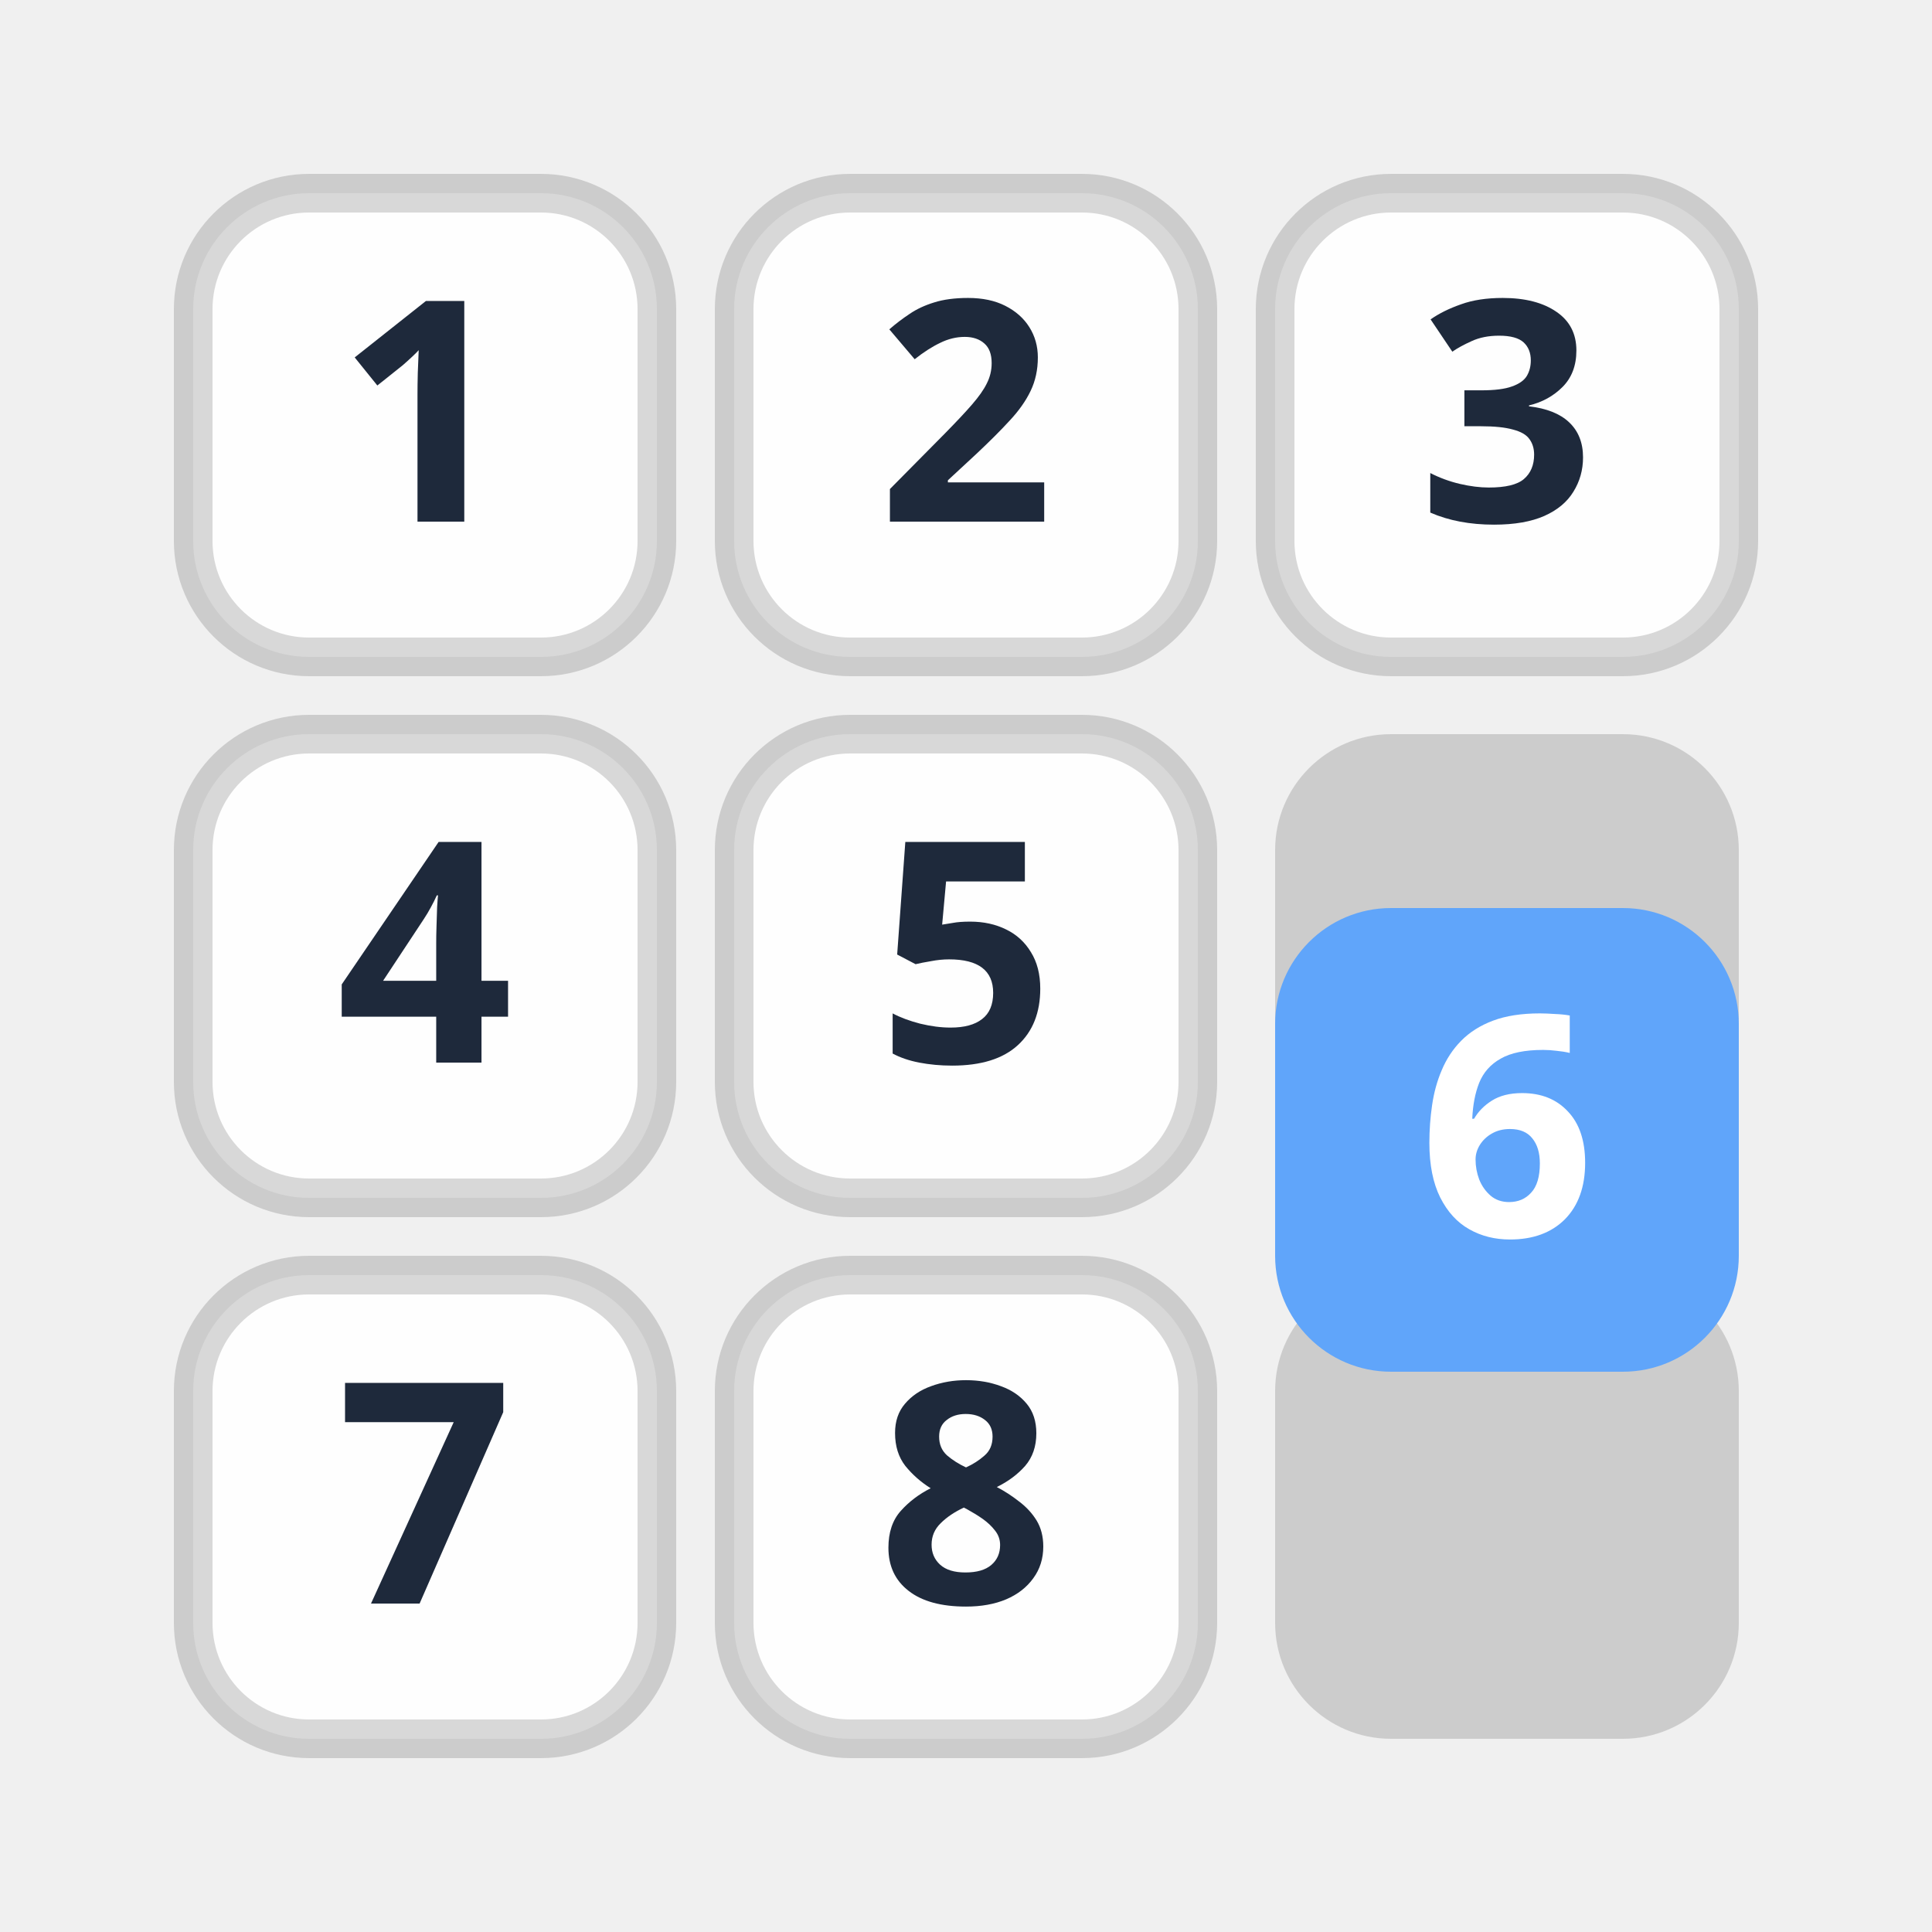
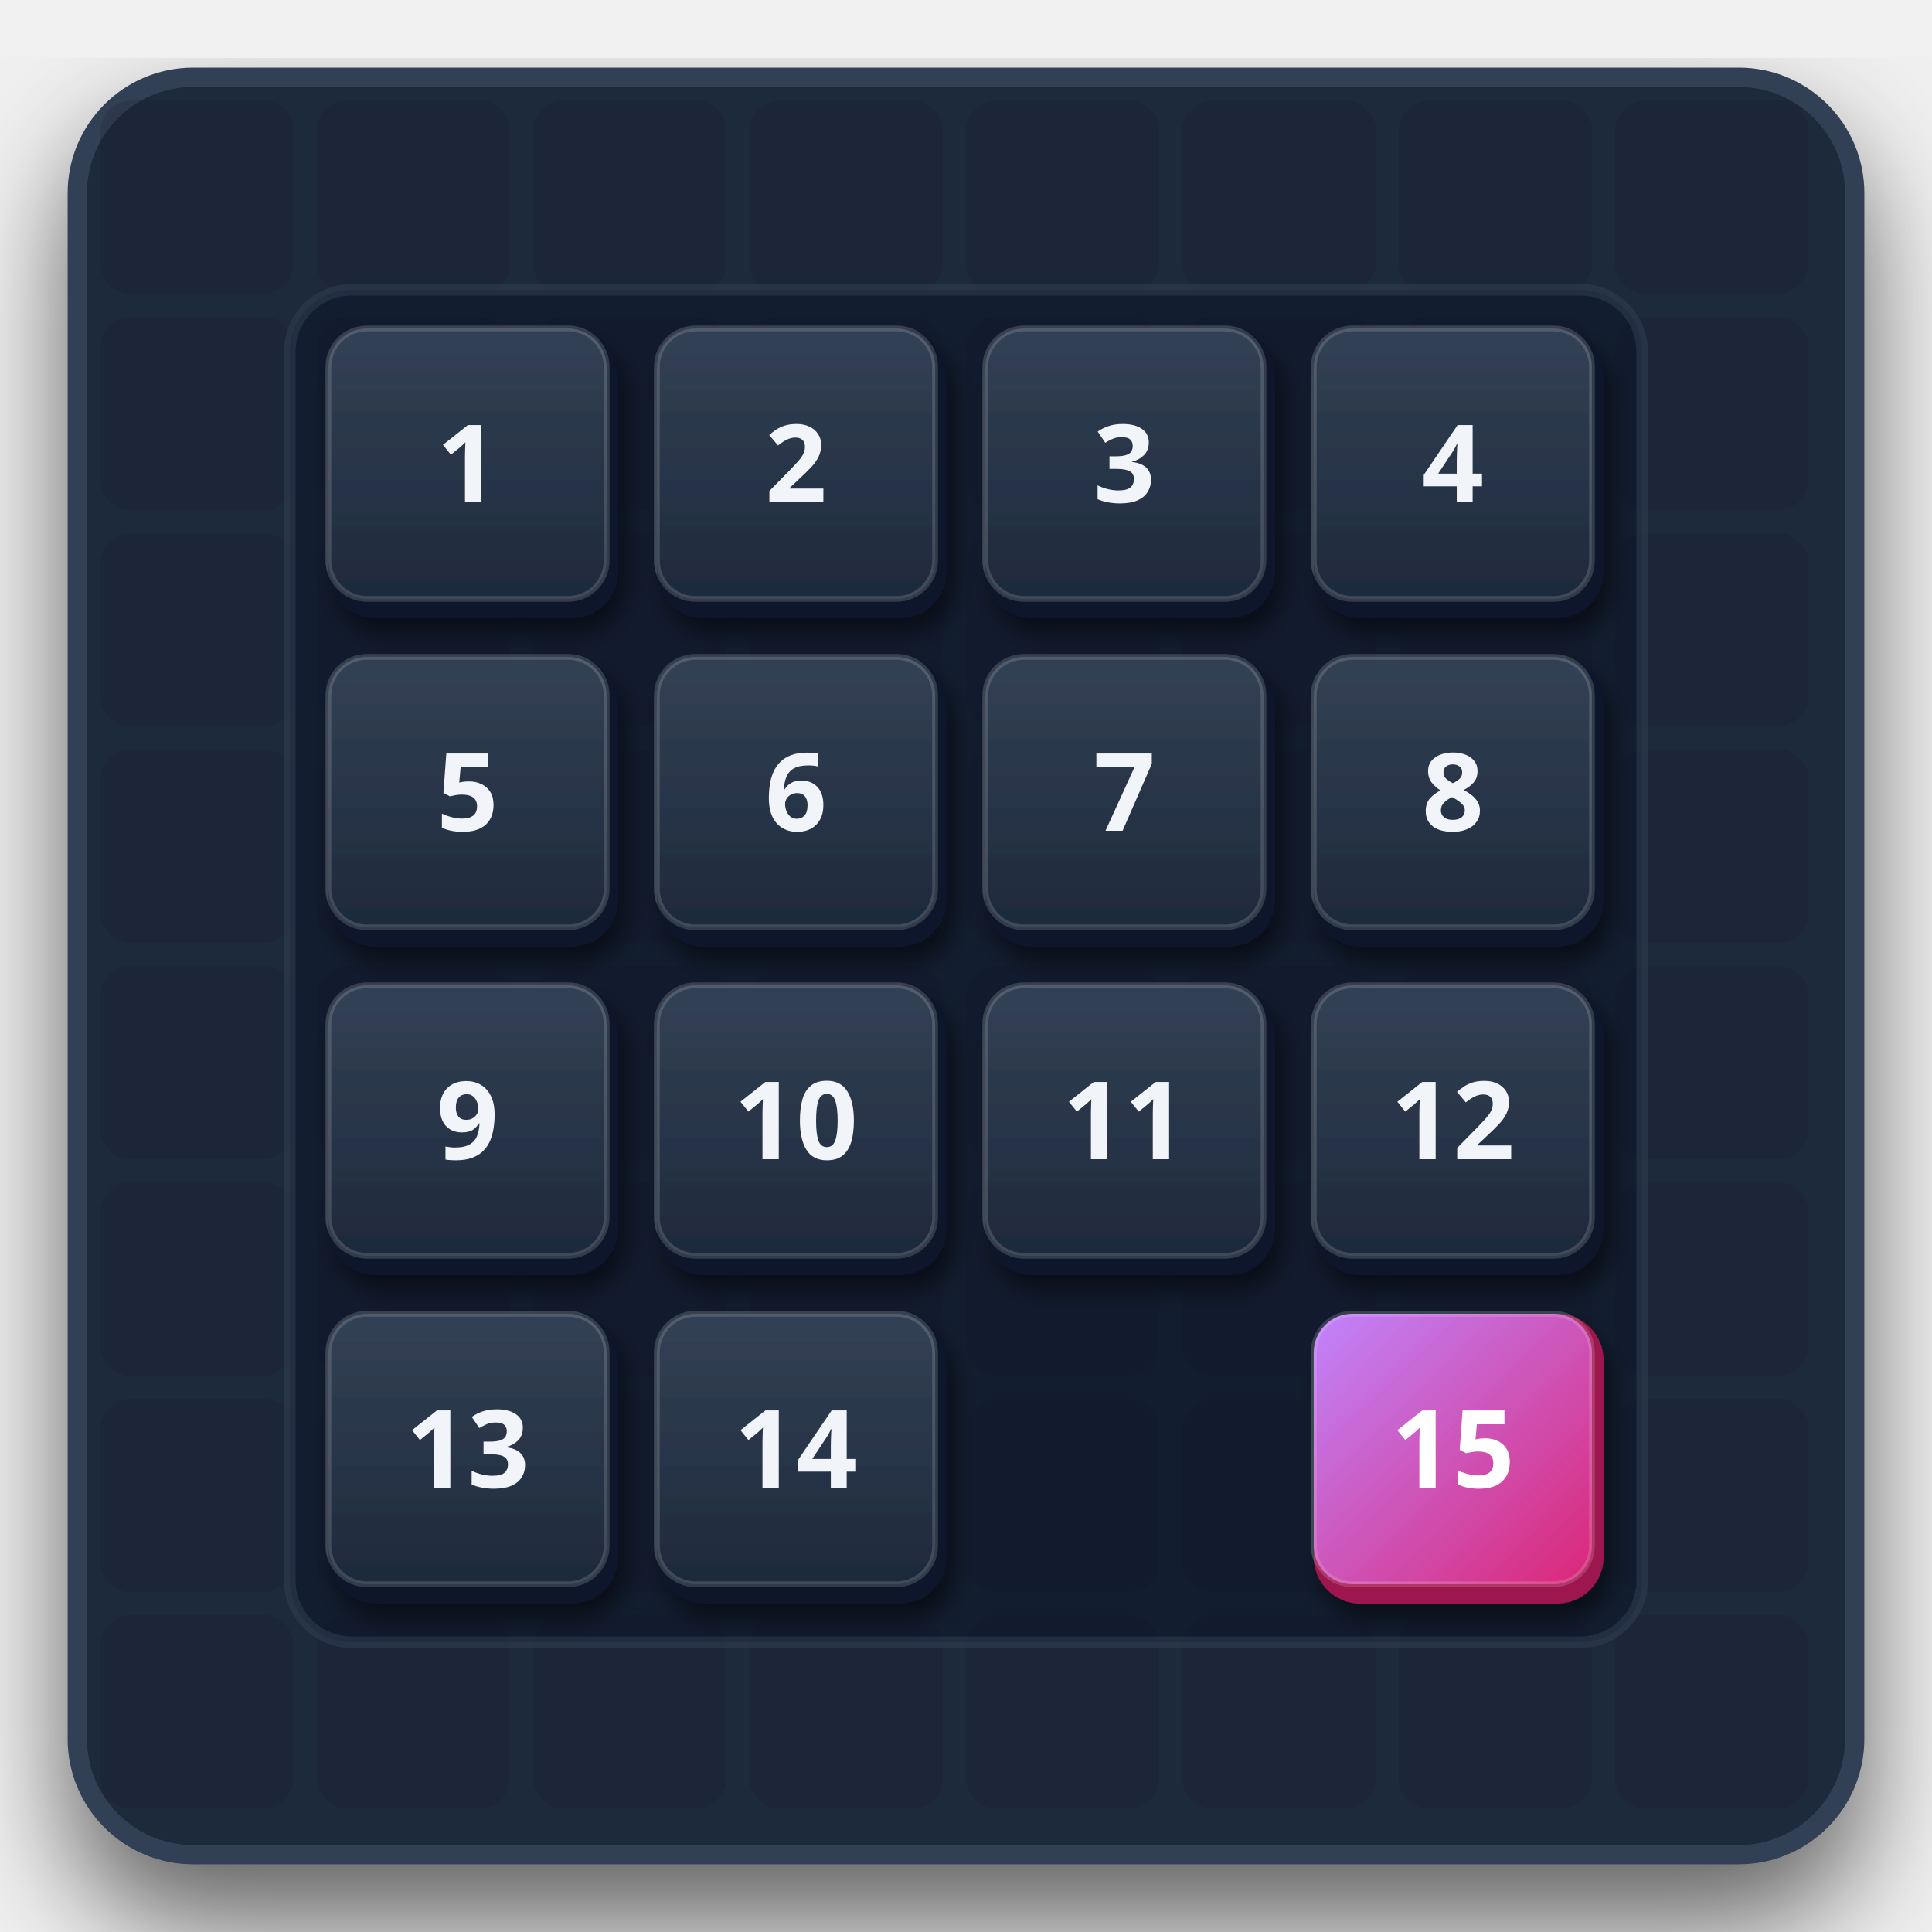
- <svg xmlns="http://www.w3.org/2000/svg" width="110" height="110" viewBox="0 0 100 100">
-   <g fill="rgba(255,255,255,0.95)" stroke="rgba(0,0,0,0.15)" stroke-width="2">
-     <rect x="10" y="10" width="24" height="24" rx="6" />
-     <rect x="38" y="10" width="24" height="24" rx="6" />
-     <rect x="66" y="10" width="24" height="24" rx="6" />
-     <rect x="10" y="38" width="24" height="24" rx="6" />
-     <rect x="38" y="38" width="24" height="24" rx="6" />
-     <rect x="10" y="66" width="24" height="24" rx="6" />
-     <rect x="38" y="66" width="24" height="24" rx="6" />
+ <svg xmlns="http://www.w3.org/2000/svg" viewBox="0 0 500 500">
+   <defs>
+     <filter id="board-shadow" x="-10%" y="-10%" width="120%" height="120%">
+       <feDropShadow dx="0" dy="15" stdDeviation="15" flood-color="#000" flood-opacity="0.6" />
+     </filter>
+     <filter id="tile-shadow" x="-20%" y="-20%" width="140%" height="140%">
+       <feDropShadow dx="2" dy="4" stdDeviation="3" flood-color="#000" flood-opacity="0.5" />
+     </filter>
+     <pattern id="grid8" width="56" height="56" patternUnits="userSpaceOnUse" patternTransform="translate(26, 26)">
+       <rect width="50" height="50" rx="8" fill="#0f172a" opacity="0.6" />
+     </pattern>
+     <linearGradient id="tile-grad" x1="0%" y1="0%" x2="0%" y2="100%">
+       <stop offset="0%" stop-color="#334155" />
+       <stop offset="100%" stop-color="#1e293b" />
+     </linearGradient>
+     <linearGradient id="highlight-grad" x1="0%" y1="0%" x2="100%" y2="100%">
+       <stop offset="0%" stop-color="#c084fc" />
+       <stop offset="100%" stop-color="#db2777" />
+     </linearGradient>
+   </defs>
+   <g filter="url(#board-shadow)">
+     <rect x="20" y="20" width="460" height="460" rx="30" fill="#1e293b" stroke="#334155" stroke-width="5" />
+     <rect x="26" y="26" width="448" height="448" fill="url(#grid8)" opacity="0.3" />
  </g>
-   <rect x="66" y="66" width="24" height="24" rx="6" fill="rgba(0,0,0,0.15)" />
-   <rect x="66" y="38" width="24" height="24" rx="6" fill="rgba(0,0,0,0.15)" />
-   <rect x="66" y="47" width="24" height="24" rx="6" fill="#60a5fa" />
-   <text x="22" y="27" font-family="sans-serif" font-size="16" font-weight="900" fill="#1e293b" text-anchor="middle">1</text>
-   <text x="50" y="27" font-family="sans-serif" font-size="16" font-weight="900" fill="#1e293b" text-anchor="middle">2</text>
-   <text x="78" y="27" font-family="sans-serif" font-size="16" font-weight="900" fill="#1e293b" text-anchor="middle">3</text>
-   <text x="22" y="55" font-family="sans-serif" font-size="16" font-weight="900" fill="#1e293b" text-anchor="middle">4</text>
-   <text x="50" y="55" font-family="sans-serif" font-size="16" font-weight="900" fill="#1e293b" text-anchor="middle">5</text>
-   <text x="78" y="64" font-family="sans-serif" font-size="16" font-weight="900" fill="#ffffff" text-anchor="middle">6</text>
-   <text x="22" y="83" font-family="sans-serif" font-size="16" font-weight="900" fill="#1e293b" text-anchor="middle">7</text>
-   <text x="50" y="83" font-family="sans-serif" font-size="16" font-weight="900" fill="#1e293b" text-anchor="middle">8</text>
+   <rect x="75" y="75" width="350" height="350" rx="16" fill="rgba(15, 23, 42, 0.7)" stroke="rgba(51, 65, 85, 0.5)" stroke-width="3" />
+   <g transform="translate(85, 85)" filter="url(#tile-shadow)">
+     <rect x="0" y="0" width="75" height="75" rx="12" fill="#0f172a" />
+     <rect x="0" y="0" width="72" height="70" rx="10" fill="url(#tile-grad)" stroke="rgba(255,255,255,0.15)" stroke-width="1.5" />
+     <text x="36" y="45" font-family="sans-serif" font-weight="900" font-size="28" fill="#f1f5f9" text-anchor="middle">1</text>
+   </g>
+   <g transform="translate(170, 85)" filter="url(#tile-shadow)">
+     <rect x="0" y="0" width="75" height="75" rx="12" fill="#0f172a" />
+     <rect x="0" y="0" width="72" height="70" rx="10" fill="url(#tile-grad)" stroke="rgba(255,255,255,0.15)" stroke-width="1.5" />
+     <text x="36" y="45" font-family="sans-serif" font-weight="900" font-size="28" fill="#f1f5f9" text-anchor="middle">2</text>
+   </g>
+   <g transform="translate(255, 85)" filter="url(#tile-shadow)">
+     <rect x="0" y="0" width="75" height="75" rx="12" fill="#0f172a" />
+     <rect x="0" y="0" width="72" height="70" rx="10" fill="url(#tile-grad)" stroke="rgba(255,255,255,0.15)" stroke-width="1.5" />
+     <text x="36" y="45" font-family="sans-serif" font-weight="900" font-size="28" fill="#f1f5f9" text-anchor="middle">3</text>
+   </g>
+   <g transform="translate(340, 85)" filter="url(#tile-shadow)">
+     <rect x="0" y="0" width="75" height="75" rx="12" fill="#0f172a" />
+     <rect x="0" y="0" width="72" height="70" rx="10" fill="url(#tile-grad)" stroke="rgba(255,255,255,0.15)" stroke-width="1.5" />
+     <text x="36" y="45" font-family="sans-serif" font-weight="900" font-size="28" fill="#f1f5f9" text-anchor="middle">4</text>
+   </g>
+   <g transform="translate(85, 170)" filter="url(#tile-shadow)">
+     <rect x="0" y="0" width="75" height="75" rx="12" fill="#0f172a" />
+     <rect x="0" y="0" width="72" height="70" rx="10" fill="url(#tile-grad)" stroke="rgba(255,255,255,0.15)" stroke-width="1.5" />
+     <text x="36" y="45" font-family="sans-serif" font-weight="900" font-size="28" fill="#f1f5f9" text-anchor="middle">5</text>
+   </g>
+   <g transform="translate(170, 170)" filter="url(#tile-shadow)">
+     <rect x="0" y="0" width="75" height="75" rx="12" fill="#0f172a" />
+     <rect x="0" y="0" width="72" height="70" rx="10" fill="url(#tile-grad)" stroke="rgba(255,255,255,0.15)" stroke-width="1.5" />
+     <text x="36" y="45" font-family="sans-serif" font-weight="900" font-size="28" fill="#f1f5f9" text-anchor="middle">6</text>
+   </g>
+   <g transform="translate(255, 170)" filter="url(#tile-shadow)">
+     <rect x="0" y="0" width="75" height="75" rx="12" fill="#0f172a" />
+     <rect x="0" y="0" width="72" height="70" rx="10" fill="url(#tile-grad)" stroke="rgba(255,255,255,0.15)" stroke-width="1.5" />
+     <text x="36" y="45" font-family="sans-serif" font-weight="900" font-size="28" fill="#f1f5f9" text-anchor="middle">7</text>
+   </g>
+   <g transform="translate(340, 170)" filter="url(#tile-shadow)">
+     <rect x="0" y="0" width="75" height="75" rx="12" fill="#0f172a" />
+     <rect x="0" y="0" width="72" height="70" rx="10" fill="url(#tile-grad)" stroke="rgba(255,255,255,0.15)" stroke-width="1.5" />
+     <text x="36" y="45" font-family="sans-serif" font-weight="900" font-size="28" fill="#f1f5f9" text-anchor="middle">8</text>
+   </g>
+   <g transform="translate(85, 255)" filter="url(#tile-shadow)">
+     <rect x="0" y="0" width="75" height="75" rx="12" fill="#0f172a" />
+     <rect x="0" y="0" width="72" height="70" rx="10" fill="url(#tile-grad)" stroke="rgba(255,255,255,0.15)" stroke-width="1.5" />
+     <text x="36" y="45" font-family="sans-serif" font-weight="900" font-size="28" fill="#f1f5f9" text-anchor="middle">9</text>
+   </g>
+   <g transform="translate(170, 255)" filter="url(#tile-shadow)">
+     <rect x="0" y="0" width="75" height="75" rx="12" fill="#0f172a" />
+     <rect x="0" y="0" width="72" height="70" rx="10" fill="url(#tile-grad)" stroke="rgba(255,255,255,0.15)" stroke-width="1.5" />
+     <text x="36" y="45" font-family="sans-serif" font-weight="900" font-size="28" fill="#f1f5f9" text-anchor="middle">10</text>
+   </g>
+   <g transform="translate(255, 255)" filter="url(#tile-shadow)">
+     <rect x="0" y="0" width="75" height="75" rx="12" fill="#0f172a" />
+     <rect x="0" y="0" width="72" height="70" rx="10" fill="url(#tile-grad)" stroke="rgba(255,255,255,0.15)" stroke-width="1.5" />
+     <text x="36" y="45" font-family="sans-serif" font-weight="900" font-size="28" fill="#f1f5f9" text-anchor="middle">11</text>
+   </g>
+   <g transform="translate(340, 255)" filter="url(#tile-shadow)">
+     <rect x="0" y="0" width="75" height="75" rx="12" fill="#0f172a" />
+     <rect x="0" y="0" width="72" height="70" rx="10" fill="url(#tile-grad)" stroke="rgba(255,255,255,0.15)" stroke-width="1.5" />
+     <text x="36" y="45" font-family="sans-serif" font-weight="900" font-size="28" fill="#f1f5f9" text-anchor="middle">12</text>
+   </g>
+   <g transform="translate(85, 340)" filter="url(#tile-shadow)">
+     <rect x="0" y="0" width="75" height="75" rx="12" fill="#0f172a" />
+     <rect x="0" y="0" width="72" height="70" rx="10" fill="url(#tile-grad)" stroke="rgba(255,255,255,0.15)" stroke-width="1.5" />
+     <text x="36" y="45" font-family="sans-serif" font-weight="900" font-size="28" fill="#f1f5f9" text-anchor="middle">13</text>
+   </g>
+   <g transform="translate(170, 340)" filter="url(#tile-shadow)">
+     <rect x="0" y="0" width="75" height="75" rx="12" fill="#0f172a" />
+     <rect x="0" y="0" width="72" height="70" rx="10" fill="url(#tile-grad)" stroke="rgba(255,255,255,0.15)" stroke-width="1.5" />
+     <text x="36" y="45" font-family="sans-serif" font-weight="900" font-size="28" fill="#f1f5f9" text-anchor="middle">14</text>
+   </g>
+   <g transform="translate(340, 340)" filter="url(#tile-shadow)">
+     <rect x="0" y="0" width="75" height="75" rx="12" fill="#9d174d" />
+     <rect x="0" y="0" width="72" height="70" rx="10" fill="url(#highlight-grad)" stroke="rgba(255,255,255,0.15)" stroke-width="1.5" />
+     <text x="36" y="45" font-family="sans-serif" font-weight="900" font-size="28" fill="#fff" text-anchor="middle">15</text>
+   </g>
</svg>
